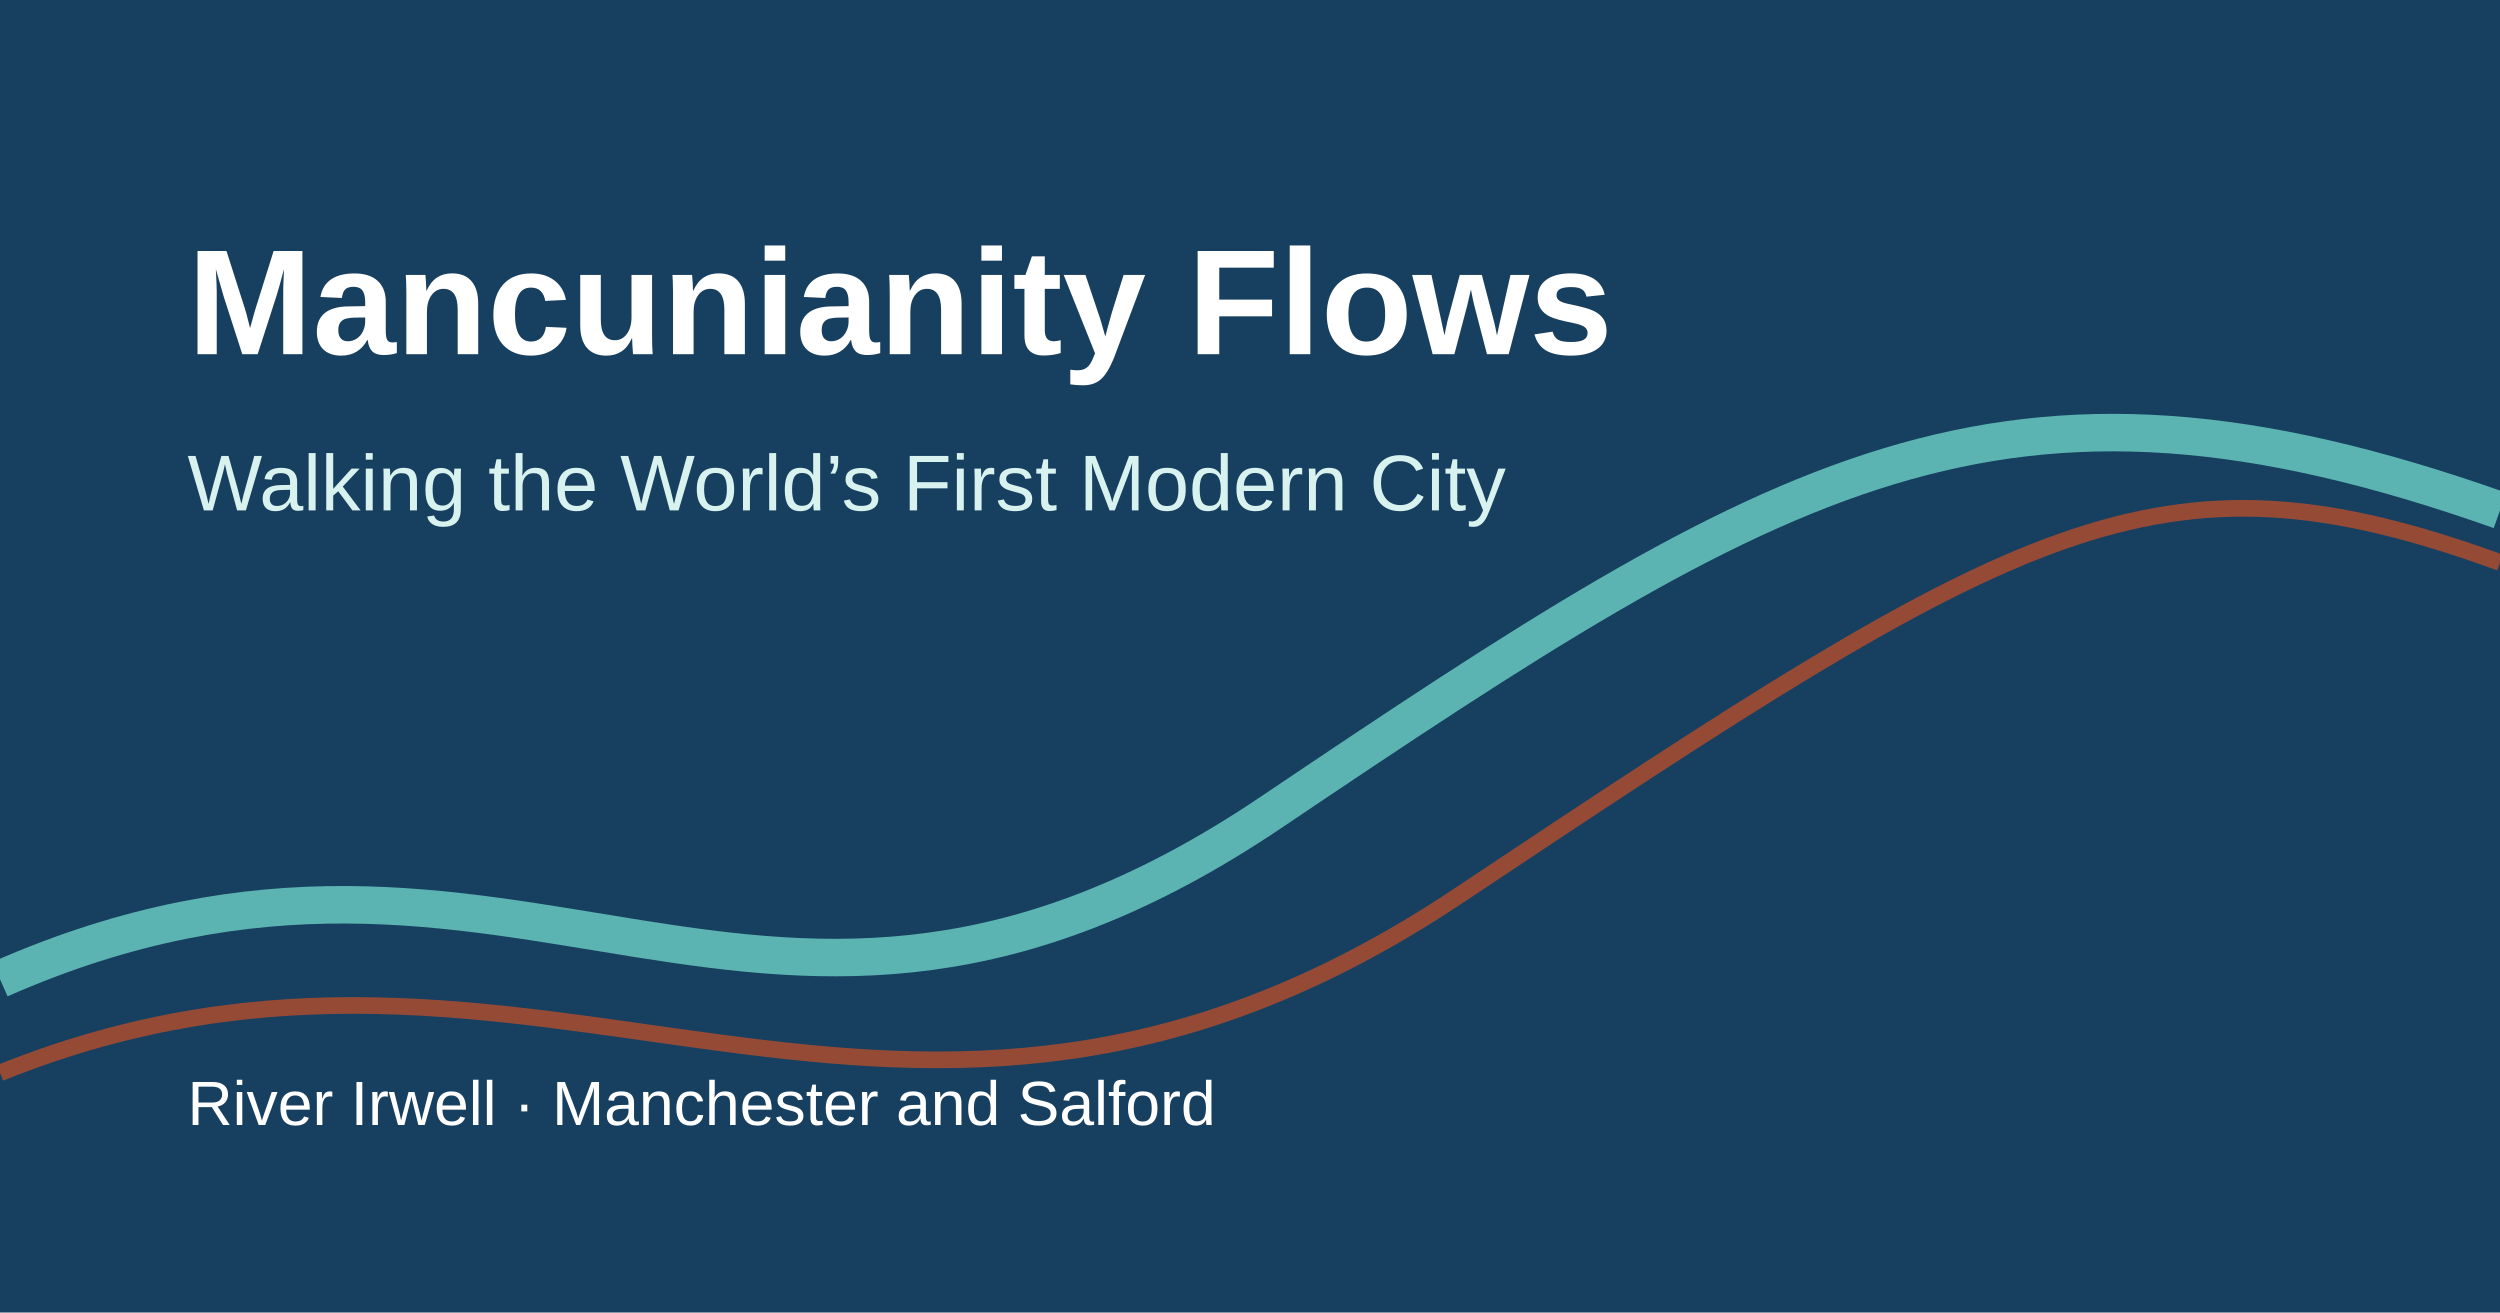
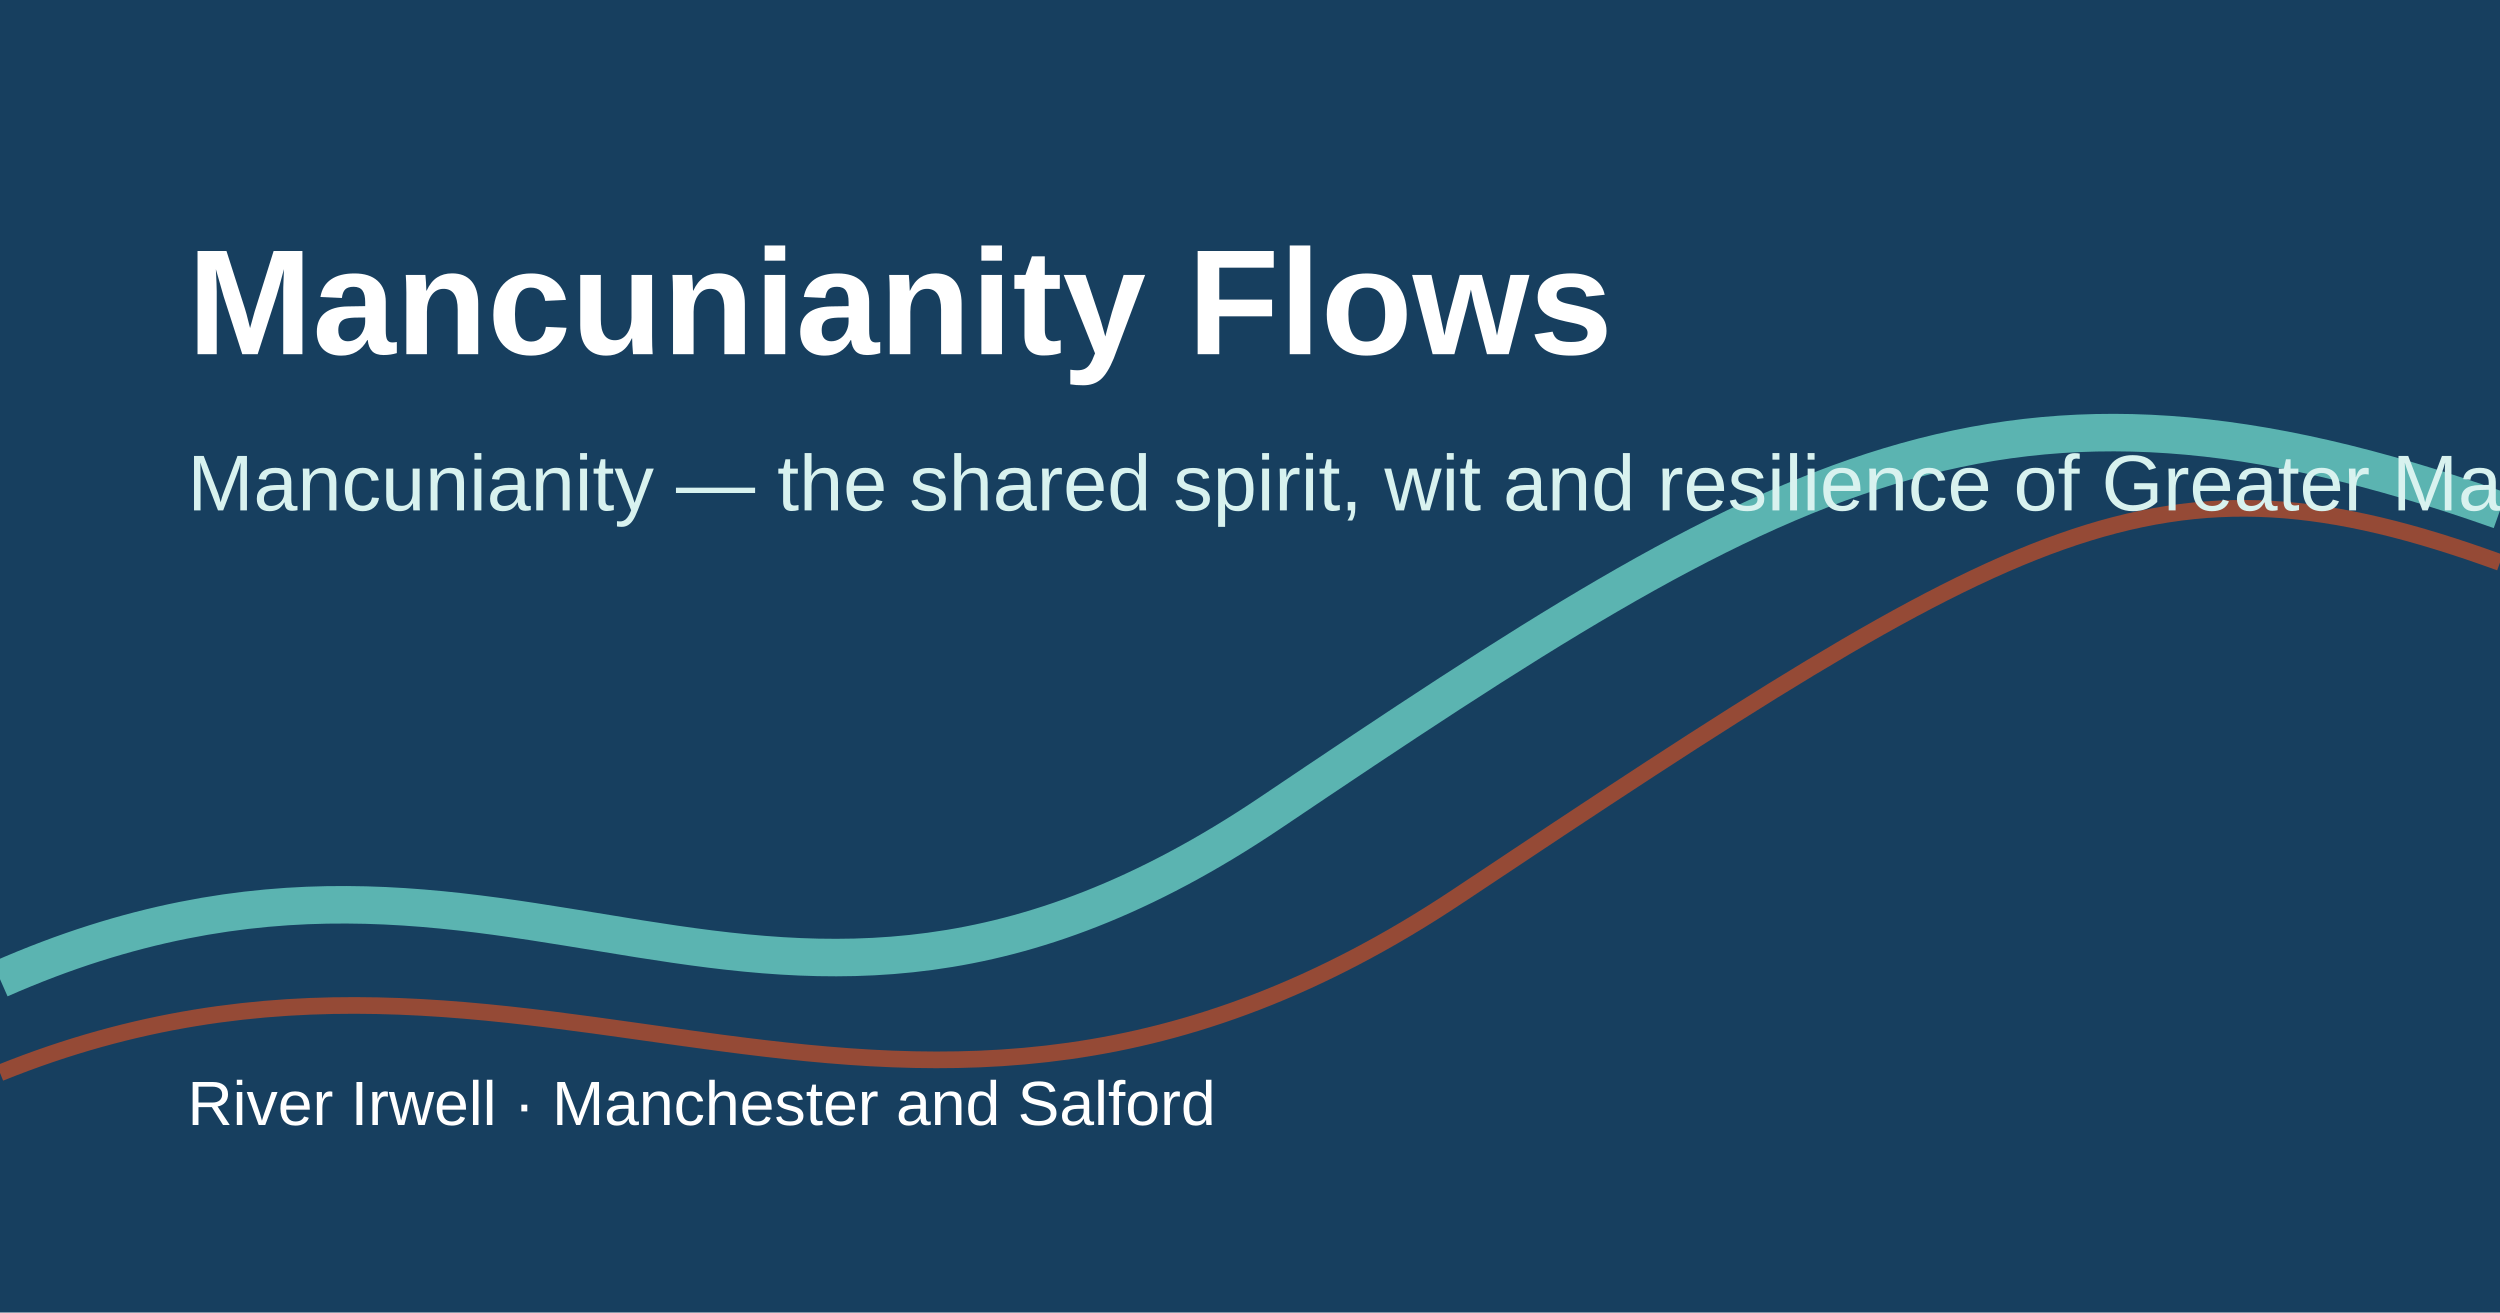
<svg xmlns="http://www.w3.org/2000/svg" width="1200" height="630" viewBox="0 0 1200 630">
  <rect width="1200" height="630" fill="#173f5f" />
  <path d="M0 470C250 360 365 555 610 390s350-230 590-145" fill="none" stroke="#67c9c0" stroke-width="18" opacity=".85" />
  <path d="M0 515C260 410 430 610 700 430s335-220 500-160" fill="none" stroke="#a34b32" stroke-width="8" opacity=".9" />
  <text x="90" y="170" fill="#fff" font-family="Arial,sans-serif" font-size="72" font-weight="700">Mancunianity Flows</text>
-   <text x="90" y="245" fill="#d8f2ef" font-family="Arial,sans-serif" font-size="38">Walking the World’s First Modern City</text>
+   <text x="90" y="245" fill="#d8f2ef" font-family="Arial,sans-serif" font-size="38">Mancunianity — the shared spirit, wit and resilience of Greater Manchester</text>
  <text x="90" y="540" fill="#fff" font-family="Arial,sans-serif" font-size="30">River Irwell · Manchester and Salford</text>
</svg>
